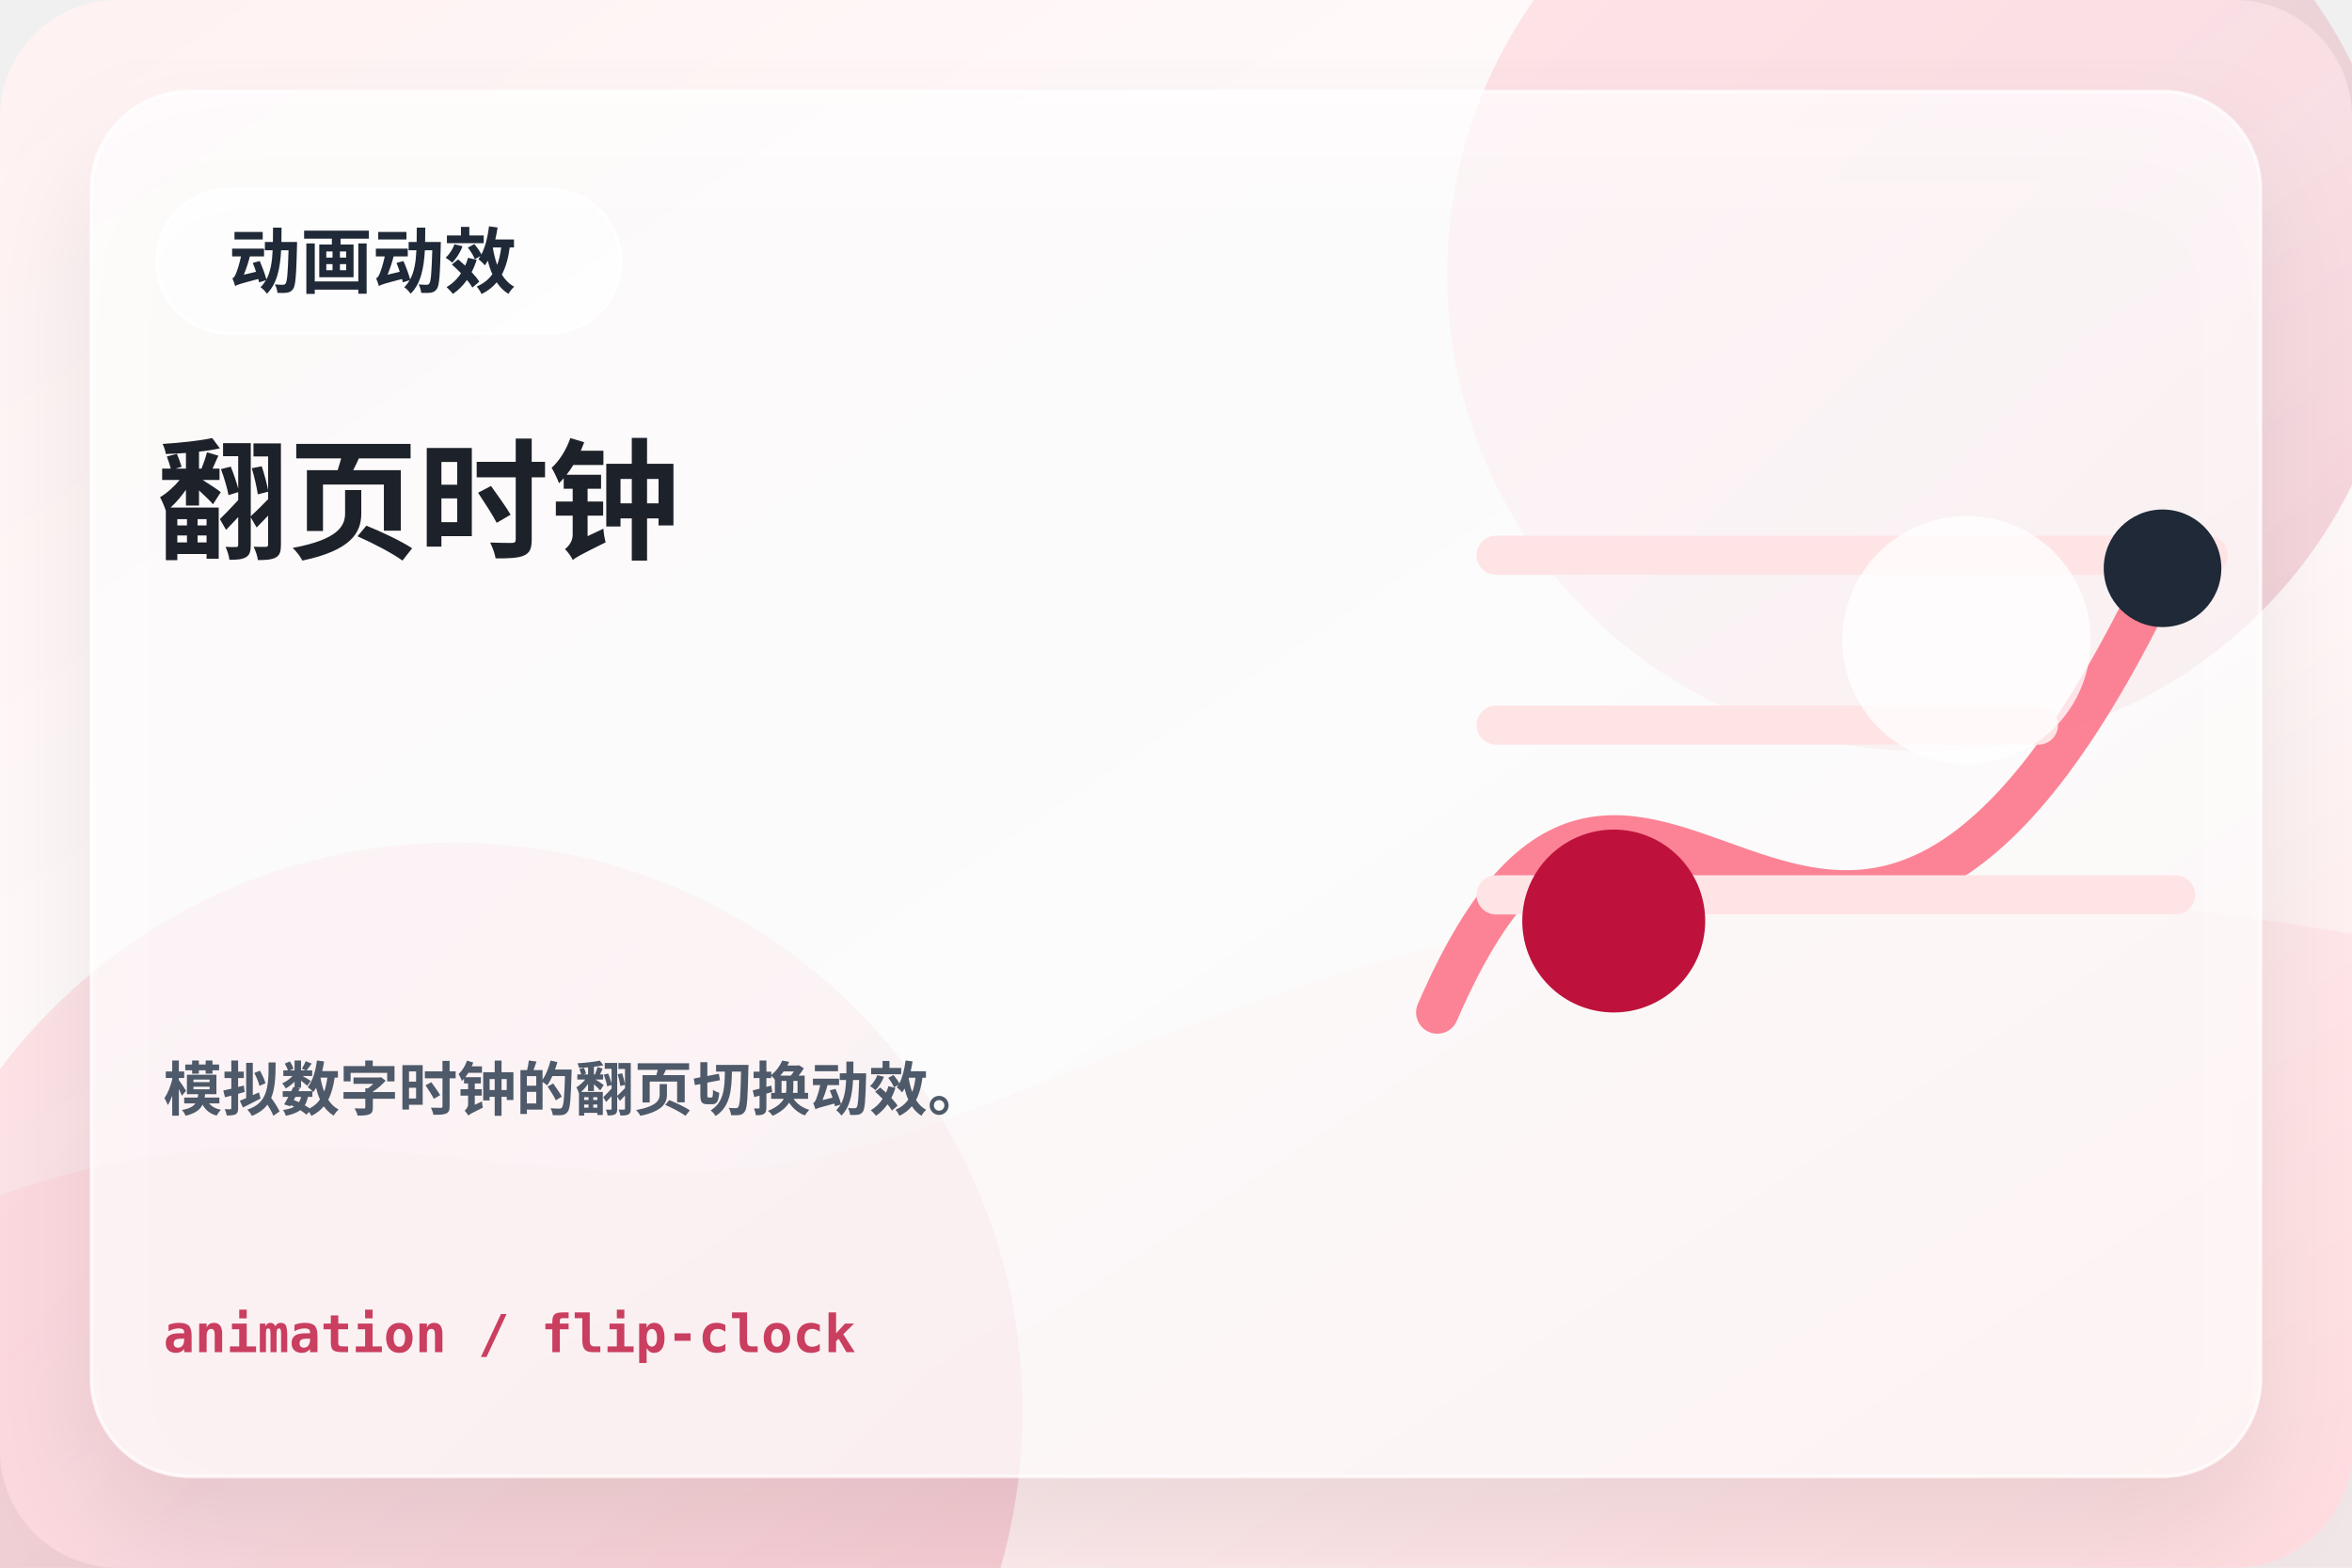
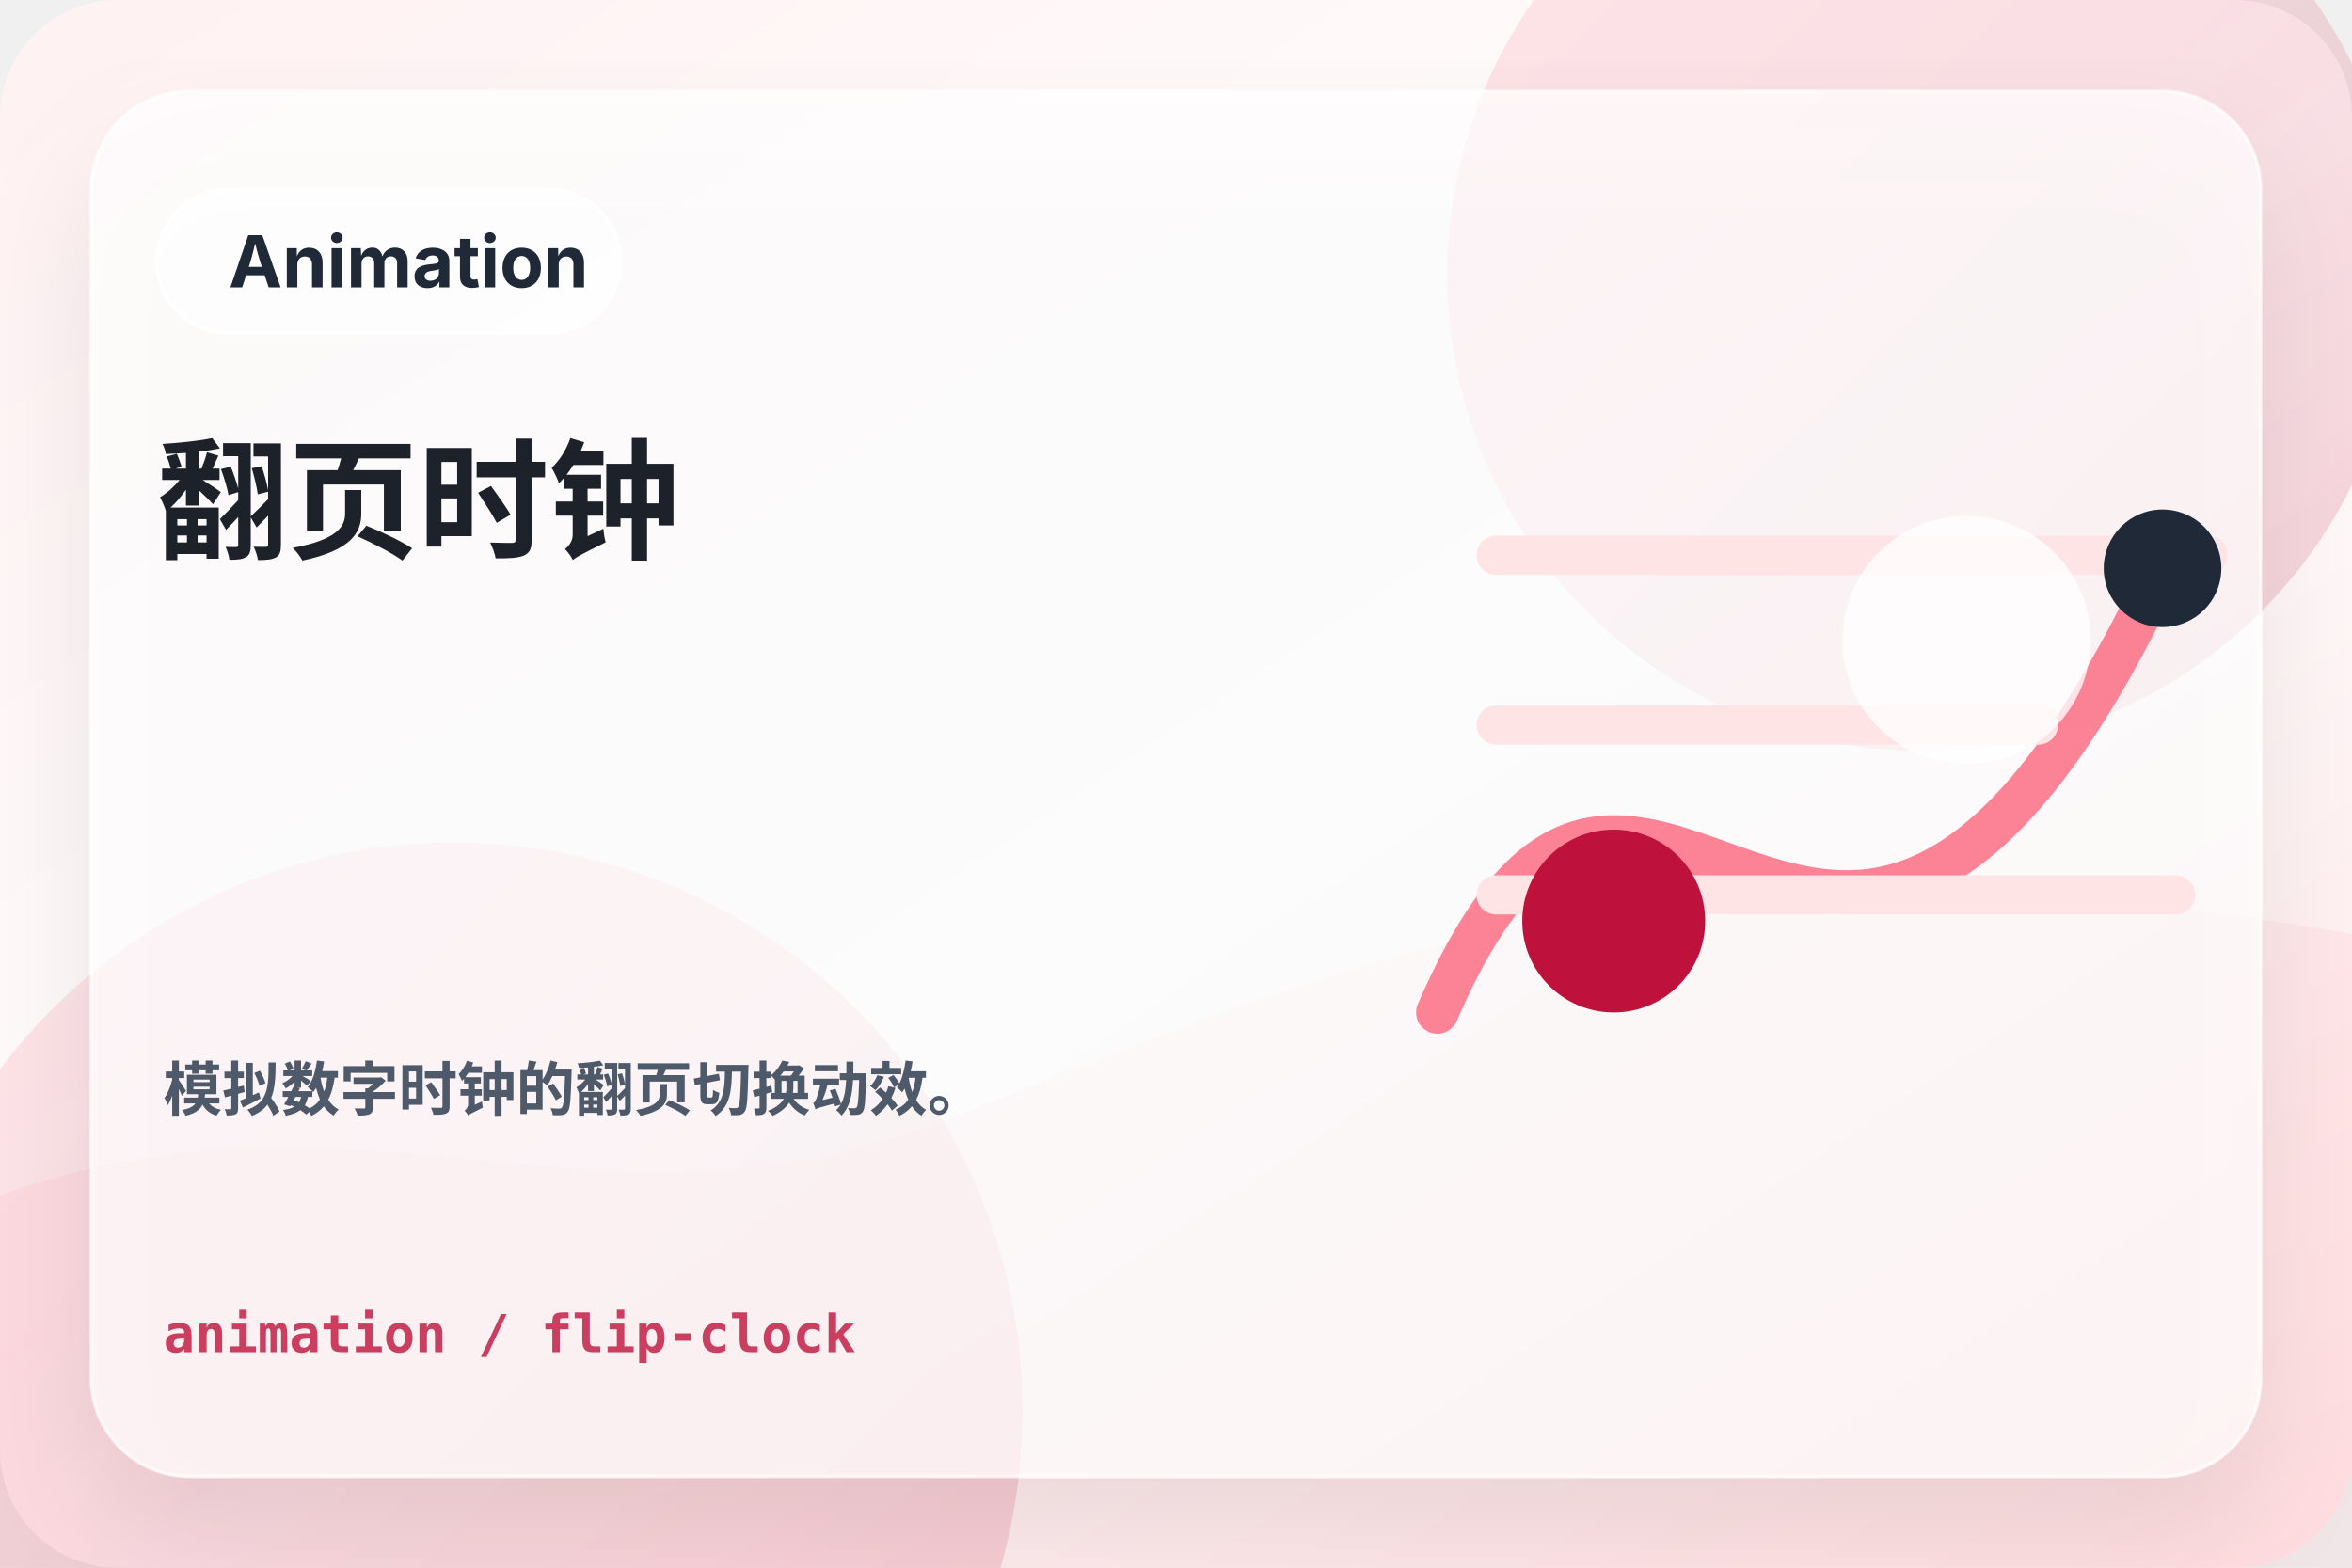
<svg xmlns="http://www.w3.org/2000/svg" viewBox="0 0 720 480" role="img" aria-labelledby="title desc">
  <defs>
    <linearGradient id="bg" x1="0" y1="0" x2="1" y2="1">
      <stop offset="0%" stop-color="#fff1f2" />
      <stop offset="54%" stop-color="#ffffff" />
      <stop offset="100%" stop-color="#ffe4e6" />
    </linearGradient>
    <linearGradient id="accent" x1="0" y1="0" x2="1" y2="1">
      <stop offset="0%" stop-color="#fb7185" />
      <stop offset="100%" stop-color="#be123c" />
    </linearGradient>
    <filter id="shadow" x="-20%" y="-20%" width="140%" height="150%">
      <feDropShadow dx="0" dy="18" stdDeviation="18" flood-color="#1d2129" flood-opacity="0.12" />
    </filter>
    <style>
      .bg {
        fill: url(#bg);
      }
      .orb {
        fill: url(#accent);
        opacity: 0.16;
      }
      .panel {
        fill: rgba(255, 255, 255, 0.68);
        stroke: rgba(255, 255, 255, 0.72);
        filter: url(#shadow);
      }
      .tag {
        fill: #1f2937;
        font:
          700 22px Inter,
          'Microsoft YaHei',
          sans-serif;
        letter-spacing: 0;
      }
      .tag-bg {
        fill: rgba(255, 255, 255, 0.72);
        stroke: rgba(255, 255, 255, 0.9);
      }
      .title-line {
        fill: #1d2129;
        font:
          800 40px Inter,
          'Microsoft YaHei',
          sans-serif;
        letter-spacing: 0;
      }
      .desc-line {
        fill: #4e5969;
        font:
          600 18px Inter,
          'Microsoft YaHei',
          sans-serif;
        letter-spacing: 0;
      }
      .slug {
        fill: #be123c;
        font:
          700 16px 'Cascadia Mono',
          Consolas,
          monospace;
        opacity: 0.8;
      }
    </style>
  </defs>
  <rect class="bg" width="720" height="480" rx="36" />
  <circle class="orb" cx="589" cy="84" r="146" />
  <circle class="orb" cx="139" cy="432" r="174" />
  <path d="M0 366 C112 326 178 384 286 344 C390 306 492 246 720 286 L720 480 L0 480 Z" fill="#fb7185" opacity="0.08" />
  <rect class="panel" x="28" y="28" width="664" height="424" rx="30" />
  <rect class="tag-bg" x="48" y="58" width="142" height="44" rx="22" />
-   <text class="tag" x="70" y="88">动画动效</text>
+   <text class="tag" x="70" y="88">Animation</text>
  <g transform="translate(410 104)">
    <path d="M30 206 C94 58 150 286 252 70" fill="none" stroke="#fb7185" stroke-width="13" stroke-linecap="round" opacity="0.86" />
    <path d="M48 66 H266" stroke="#ffe4e6" stroke-width="12" stroke-linecap="round" />
    <path d="M48 118 H214" stroke="#ffe4e6" stroke-width="12" stroke-linecap="round" />
    <path d="M48 170 H256" stroke="#ffe4e6" stroke-width="12" stroke-linecap="round" />
    <circle cx="84" cy="178" r="28" fill="#be123c" />
    <circle cx="192" cy="92" r="38" fill="#ffffff" opacity="0.78" />
    <circle cx="252" cy="70" r="18" fill="#1f2937" />
  </g>
  <text class="title-line" x="48" y="168">翻页时钟</text>
  <text class="desc-line" x="50" y="340">模拟数字时钟的翻页切换动效。</text>
  <text class="slug" x="50" y="414">animation / flip-clock</text>
</svg>
